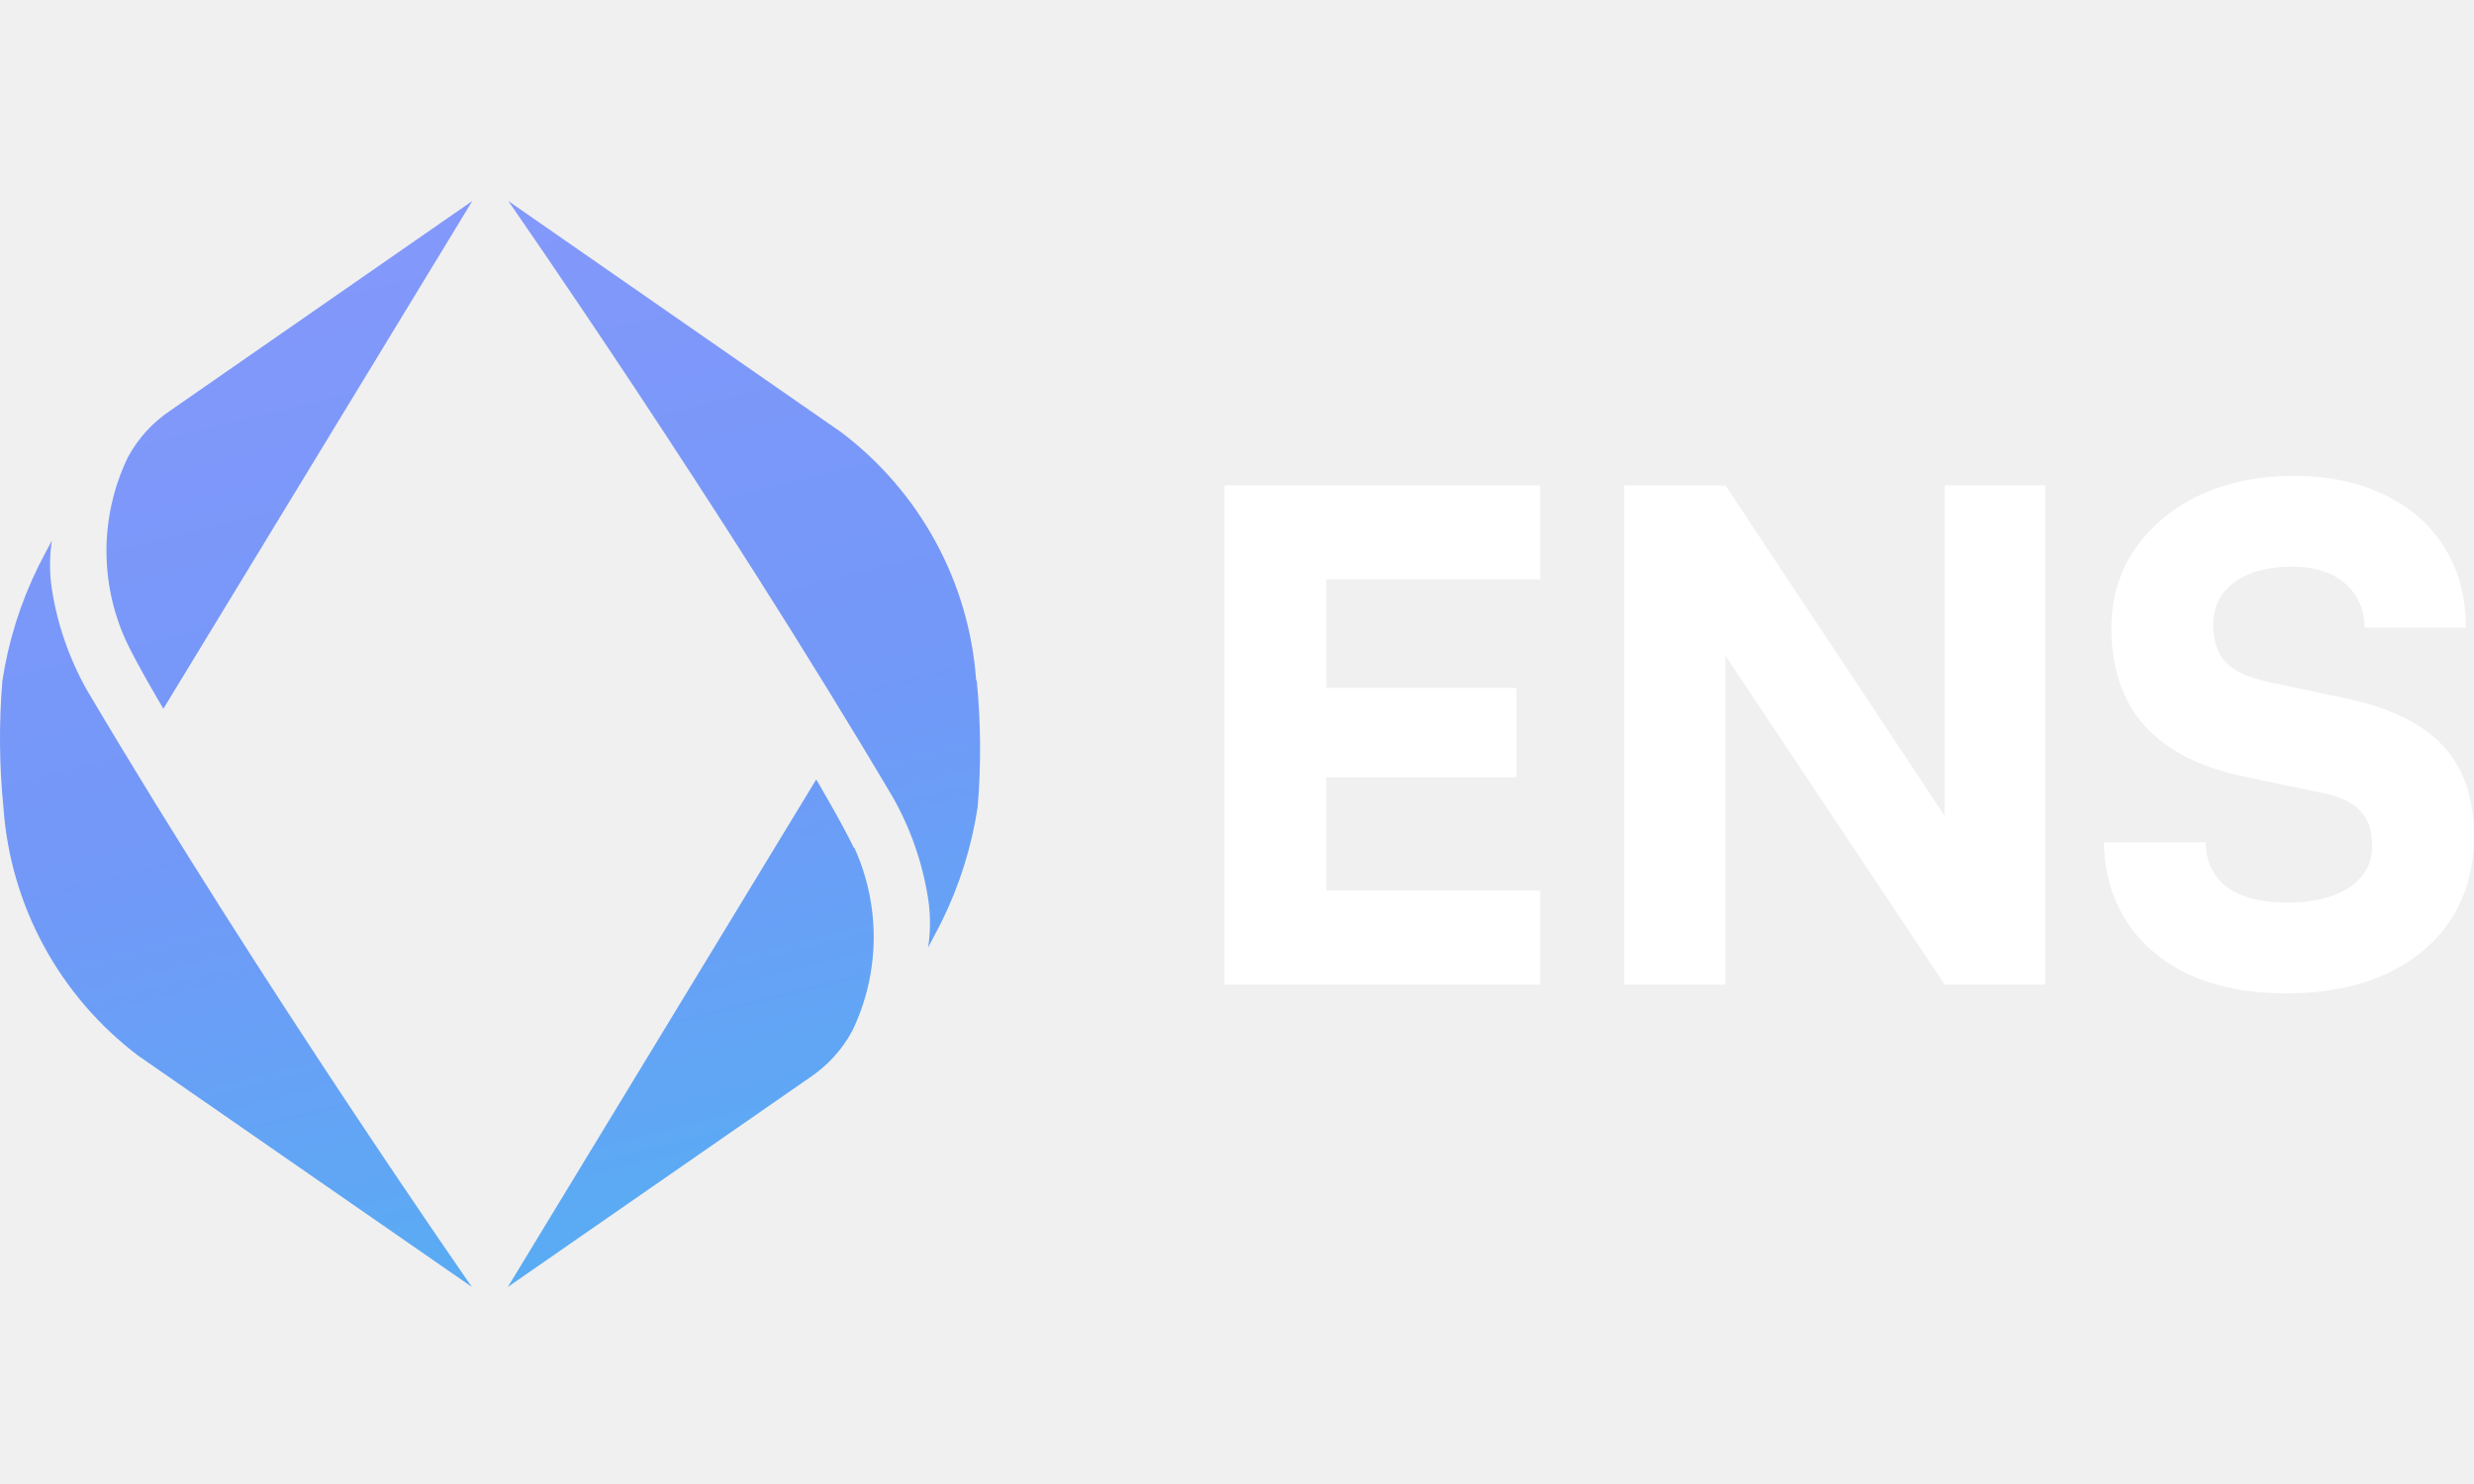
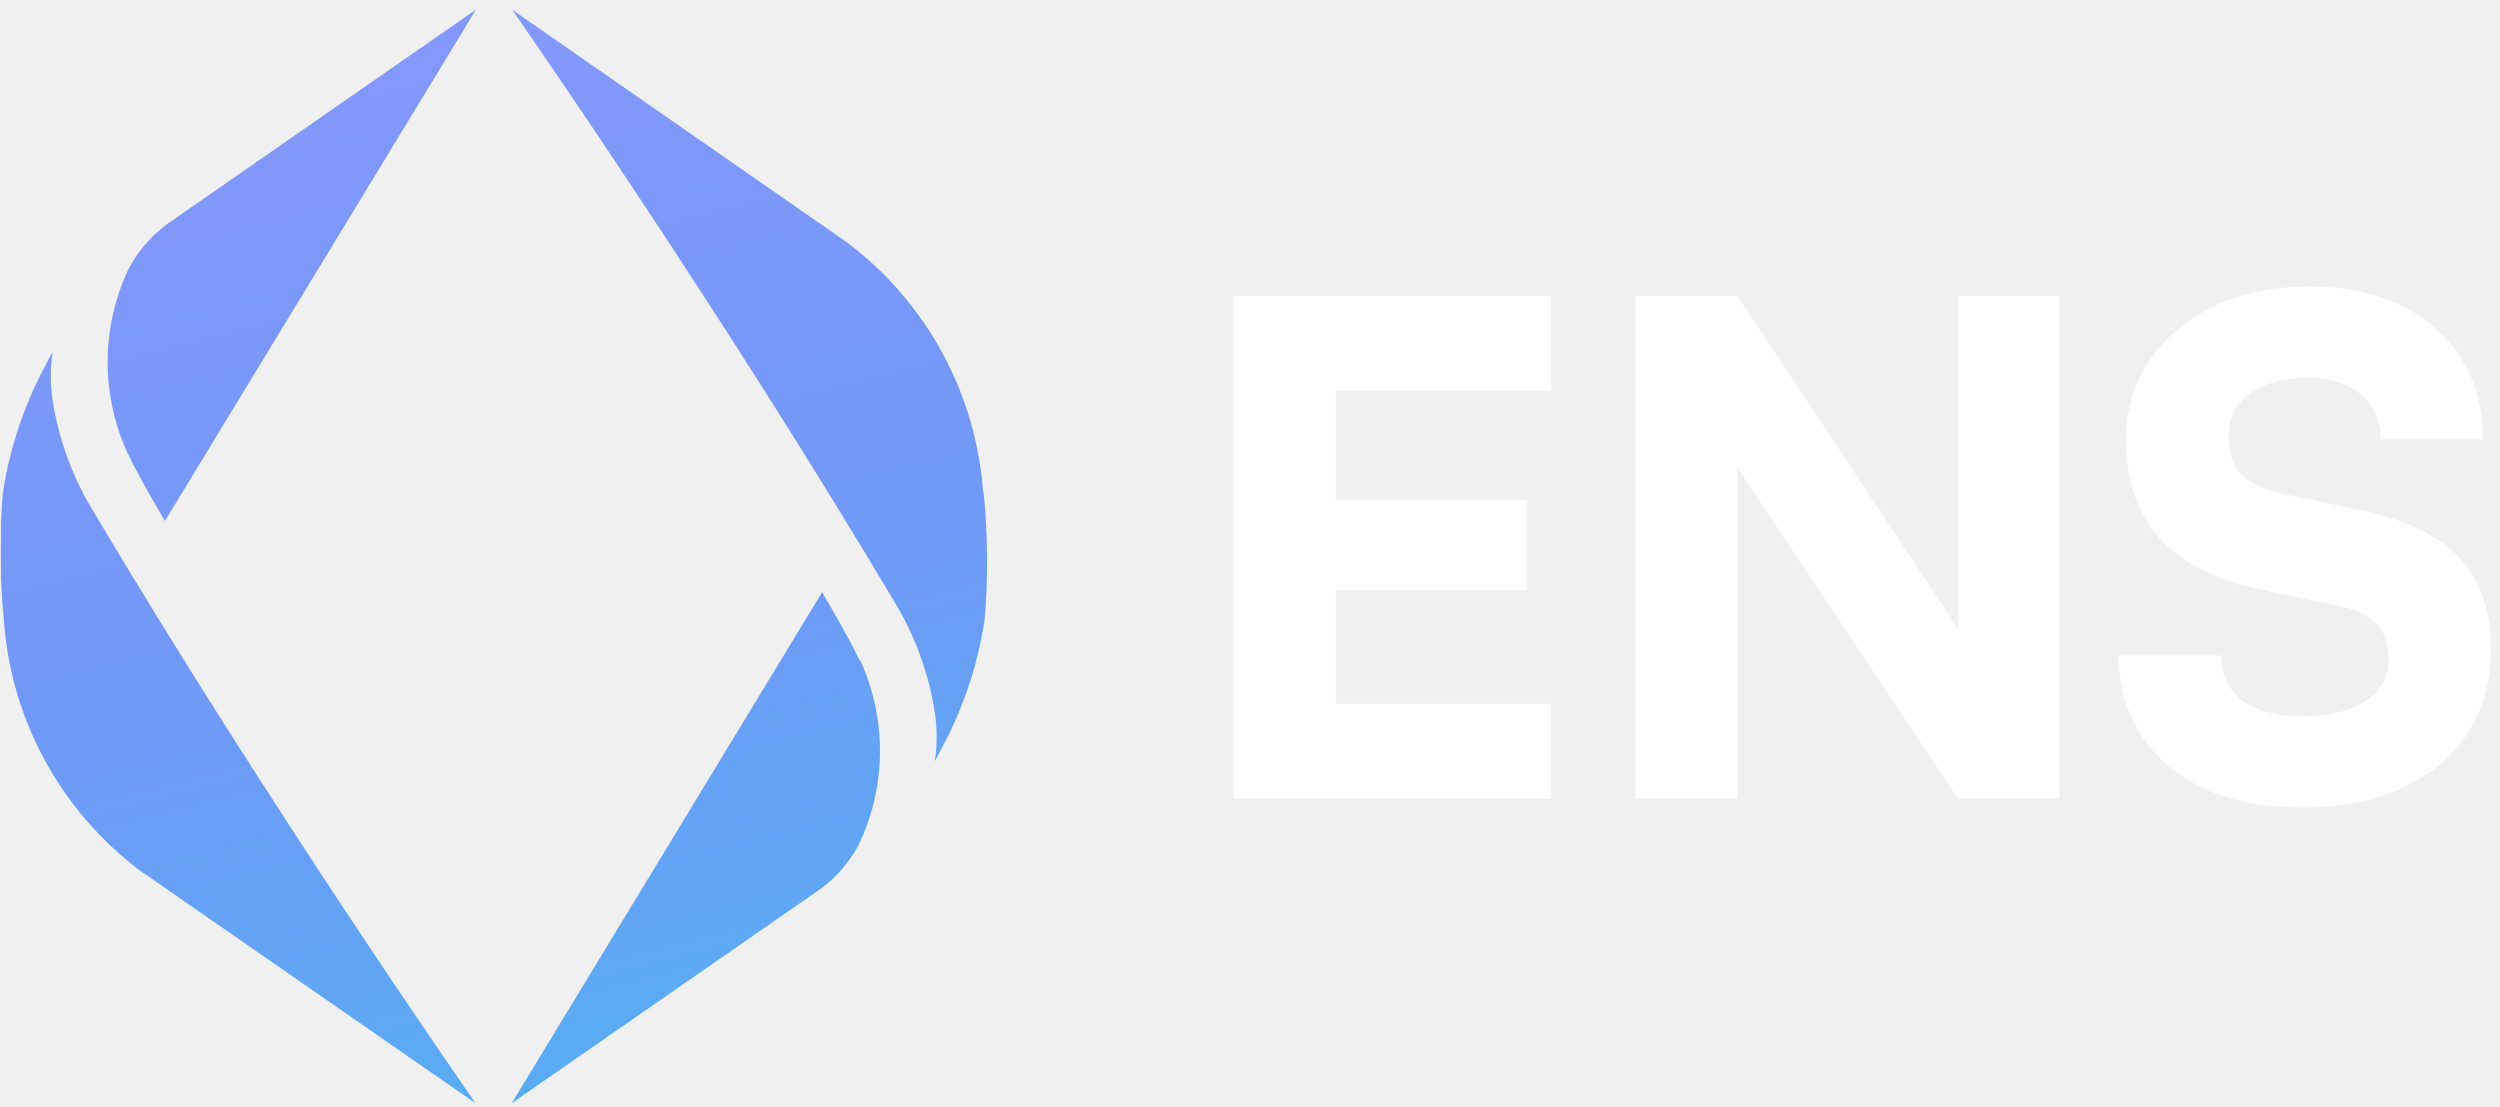
- <svg xmlns="http://www.w3.org/2000/svg" width="160" height="96" viewBox="0 0 160 96" fill="none">
-   <path d="M8.271 29.577C8.931 28.353 9.884 27.31 11.046 26.539L30.547 13L10.566 45.849C10.566 45.849 8.821 42.916 8.14 41.432C7.291 39.566 6.863 37.538 6.886 35.49C6.909 33.442 7.381 31.424 8.271 29.577ZM0.223 52.237C0.443 55.379 1.335 58.437 2.841 61.207C4.346 63.978 6.43 66.397 8.951 68.302L30.521 83.255C30.521 83.255 17.026 63.919 5.643 44.678C4.491 42.645 3.716 40.422 3.356 38.117C3.197 37.072 3.197 36.01 3.356 34.966C3.059 35.513 2.483 36.633 2.483 36.633C1.329 38.973 0.543 41.475 0.153 44.053C-0.072 46.778 -0.049 49.517 0.223 52.237ZM55.215 54.841C54.517 53.357 52.788 50.423 52.788 50.423L32.843 83.255L52.343 69.725C53.505 68.954 54.458 67.911 55.119 66.687C56.008 64.84 56.481 62.822 56.504 60.774C56.526 58.726 56.098 56.698 55.25 54.832L55.215 54.841ZM63.132 44.027C62.912 40.886 62.019 37.827 60.514 35.057C59.008 32.286 56.925 29.867 54.403 27.962L32.869 13C32.869 13 46.355 32.336 57.746 51.577C58.896 53.611 59.667 55.833 60.025 58.139C60.184 59.183 60.184 60.245 60.025 61.289C60.321 60.742 60.897 59.623 60.897 59.623C62.052 57.282 62.838 54.78 63.228 52.202C63.456 49.478 63.435 46.739 63.167 44.018L63.132 44.027Z" fill="url(#paint0_linear_2288_657)" />
-   <path d="M99.61 63.693H79.191V31.398H99.61V37.489H83.802L85.778 35.648V44.5H98.073V50.284H85.778V59.442L83.802 57.602H99.61V63.693Z" fill="white" />
-   <path d="M111.586 63.693H105.043V31.398H111.586L127.745 55.761H125.769V31.398H132.268V63.693H125.769L109.566 39.373H111.586V63.693Z" fill="white" />
-   <path d="M136.549 40.643C136.549 38.715 137.047 37.021 138.042 35.56C139.067 34.071 140.458 32.902 142.214 32.055C144 31.208 146.034 30.784 148.318 30.784C150.601 30.784 152.563 31.193 154.202 32.011C155.871 32.8 157.159 33.925 158.066 35.385C159.003 36.846 159.471 38.584 159.471 40.6H152.928C152.899 39.373 152.46 38.409 151.611 37.708C150.791 37.007 149.664 36.656 148.23 36.656C146.678 36.656 145.434 36.992 144.497 37.664C143.59 38.336 143.136 39.256 143.136 40.424C143.136 41.476 143.414 42.294 143.97 42.878C144.556 43.433 145.449 43.842 146.649 44.105L151.611 45.157C154.451 45.741 156.558 46.749 157.934 48.18C159.31 49.612 159.998 51.584 159.998 54.096C159.998 56.141 159.501 57.937 158.505 59.486C157.51 61.005 156.09 62.188 154.246 63.035C152.431 63.853 150.294 64.262 147.835 64.262C145.493 64.262 143.429 63.867 141.643 63.079C139.887 62.261 138.525 61.121 137.559 59.661C136.593 58.171 136.096 56.447 136.066 54.49H142.653C142.653 55.717 143.107 56.681 144.014 57.382C144.951 58.054 146.239 58.39 147.879 58.39C149.577 58.39 150.923 58.069 151.918 57.426C152.914 56.754 153.411 55.863 153.411 54.753C153.411 53.76 153.163 53 152.665 52.474C152.167 51.919 151.333 51.525 150.162 51.291L145.156 50.24C142.316 49.656 140.165 48.56 138.701 46.953C137.267 45.347 136.549 43.243 136.549 40.643Z" fill="white" />
+ <svg xmlns="http://www.w3.org/2000/svg" width="131" height="58" viewBox="0 0 131 58" fill="none">
+   <g clip-path="url(#clip0_2391_1441)">
+     <mask id="mask0_2391_1441" style="mask-type:luminance" maskUnits="userSpaceOnUse" x="0" y="0" width="131" height="58">
+       <path d="M130.648 0.505H0.023V57.971H130.648V0.505Z" fill="white" />
+     </mask>
+     <g mask="url(#mask0_2391_1441)">
+       <path d="M6.769 14.026C7.308 13.028 8.086 12.177 9.033 11.548L24.939 0.505L8.642 27.299C8.642 27.299 7.218 24.906 6.663 23.696C5.971 22.174 5.622 20.52 5.64 18.849C5.658 17.179 6.044 15.533 6.769 14.026ZM0.205 32.509C0.385 35.071 1.113 37.566 2.341 39.826C3.568 42.086 5.268 44.058 7.325 45.612L24.918 57.809C24.918 57.809 13.911 42.037 4.626 26.343C3.686 24.685 3.055 22.872 2.761 20.992C2.631 20.14 2.631 19.274 2.761 18.422C2.519 18.868 2.049 19.781 2.049 19.781C1.108 21.69 0.466 23.731 0.148 25.834C-0.035 28.056 -0.016 30.29 0.205 32.509ZM45.06 34.633C44.49 33.422 43.08 31.029 43.08 31.029L26.812 57.809L42.717 46.773C43.665 46.144 44.442 45.294 44.981 44.295C45.707 42.789 46.092 41.143 46.111 39.472C46.129 37.802 45.78 36.148 45.088 34.626L45.06 34.633ZM51.517 25.812C51.337 23.25 50.609 20.756 49.382 18.496C48.154 16.236 46.454 14.263 44.397 12.709L26.833 0.505C26.833 0.505 37.833 16.277 47.124 31.971C48.062 33.63 48.691 35.442 48.983 37.323C49.112 38.174 49.112 39.041 48.983 39.892C49.225 39.446 49.694 38.533 49.694 38.533C50.636 36.624 51.277 34.583 51.595 32.481C51.781 30.259 51.764 28.024 51.546 25.805L51.517 25.812Z" fill="url(#paint0_linear_2391_1441)" />
+       <path d="M81.276 41.853H64.621V15.512H81.276V20.48H68.382L69.994 18.979V26.198H80.022V30.916H69.994V38.386L68.382 36.885H81.276V41.853Z" fill="white" />
+       <path d="M91.04 41.853H85.703V15.512H91.04L104.22 35.384H102.609V15.512H107.909V41.853H102.609L89.392 22.017H91.04V41.853Z" fill="white" />
+       <path d="M111.402 23.053C111.402 21.481 111.808 20.099 112.62 18.907C113.455 17.692 114.589 16.739 116.022 16.048C117.479 15.357 119.138 15.012 121.001 15.012C122.863 15.012 124.463 15.345 125.8 16.012C127.161 16.656 128.212 17.573 128.952 18.765C129.716 19.956 130.098 21.374 130.098 23.018H124.761C124.737 22.017 124.379 21.231 123.687 20.659C123.018 20.087 122.099 19.801 120.929 19.801C119.663 19.801 118.649 20.075 117.885 20.623C117.144 21.171 116.774 21.922 116.774 22.875C116.774 23.733 117.001 24.4 117.455 24.876C117.932 25.329 118.661 25.663 119.64 25.877L123.687 26.735C126.003 27.211 127.722 28.033 128.844 29.201C129.967 30.368 130.528 31.977 130.528 34.026C130.528 35.694 130.122 37.159 129.31 38.422C128.498 39.661 127.34 40.626 125.836 41.317C124.355 41.984 122.612 42.318 120.607 42.318C118.696 42.318 117.013 41.996 115.557 41.353C114.124 40.686 113.014 39.756 112.226 38.565C111.438 37.35 111.032 35.944 111.008 34.347H116.38C116.38 35.348 116.75 36.135 117.491 36.706C118.255 37.255 119.305 37.529 120.642 37.529C122.027 37.529 123.126 37.266 123.938 36.742C124.749 36.194 125.155 35.467 125.155 34.562C125.155 33.752 124.952 33.132 124.546 32.703C124.141 32.251 123.46 31.929 122.505 31.738L118.422 30.881C116.106 30.404 114.351 29.511 113.157 28.2C111.987 26.89 111.402 25.174 111.402 23.053Z" fill="white" />
+     </g>
+   </g>
  <defs>
-     <linearGradient id="paint0_linear_2288_657" x1="106.573" y1="91.582" x2="69.235" y2="-58.089" gradientUnits="userSpaceOnUse">
+     <linearGradient id="paint0_linear_2391_1441" x1="86.95" y1="64.6" x2="56.495" y2="-57.479" gradientUnits="userSpaceOnUse">
      <stop stop-color="#44BCF0" />
      <stop offset="0.379" stop-color="#7298F8" />
      <stop offset="1" stop-color="#A099FF" />
    </linearGradient>
+     <clipPath id="clip0_2391_1441">
+       <rect width="130.625" height="57.466" fill="white" transform="translate(0.0234375 0.504883)" />
+     </clipPath>
  </defs>
</svg>
